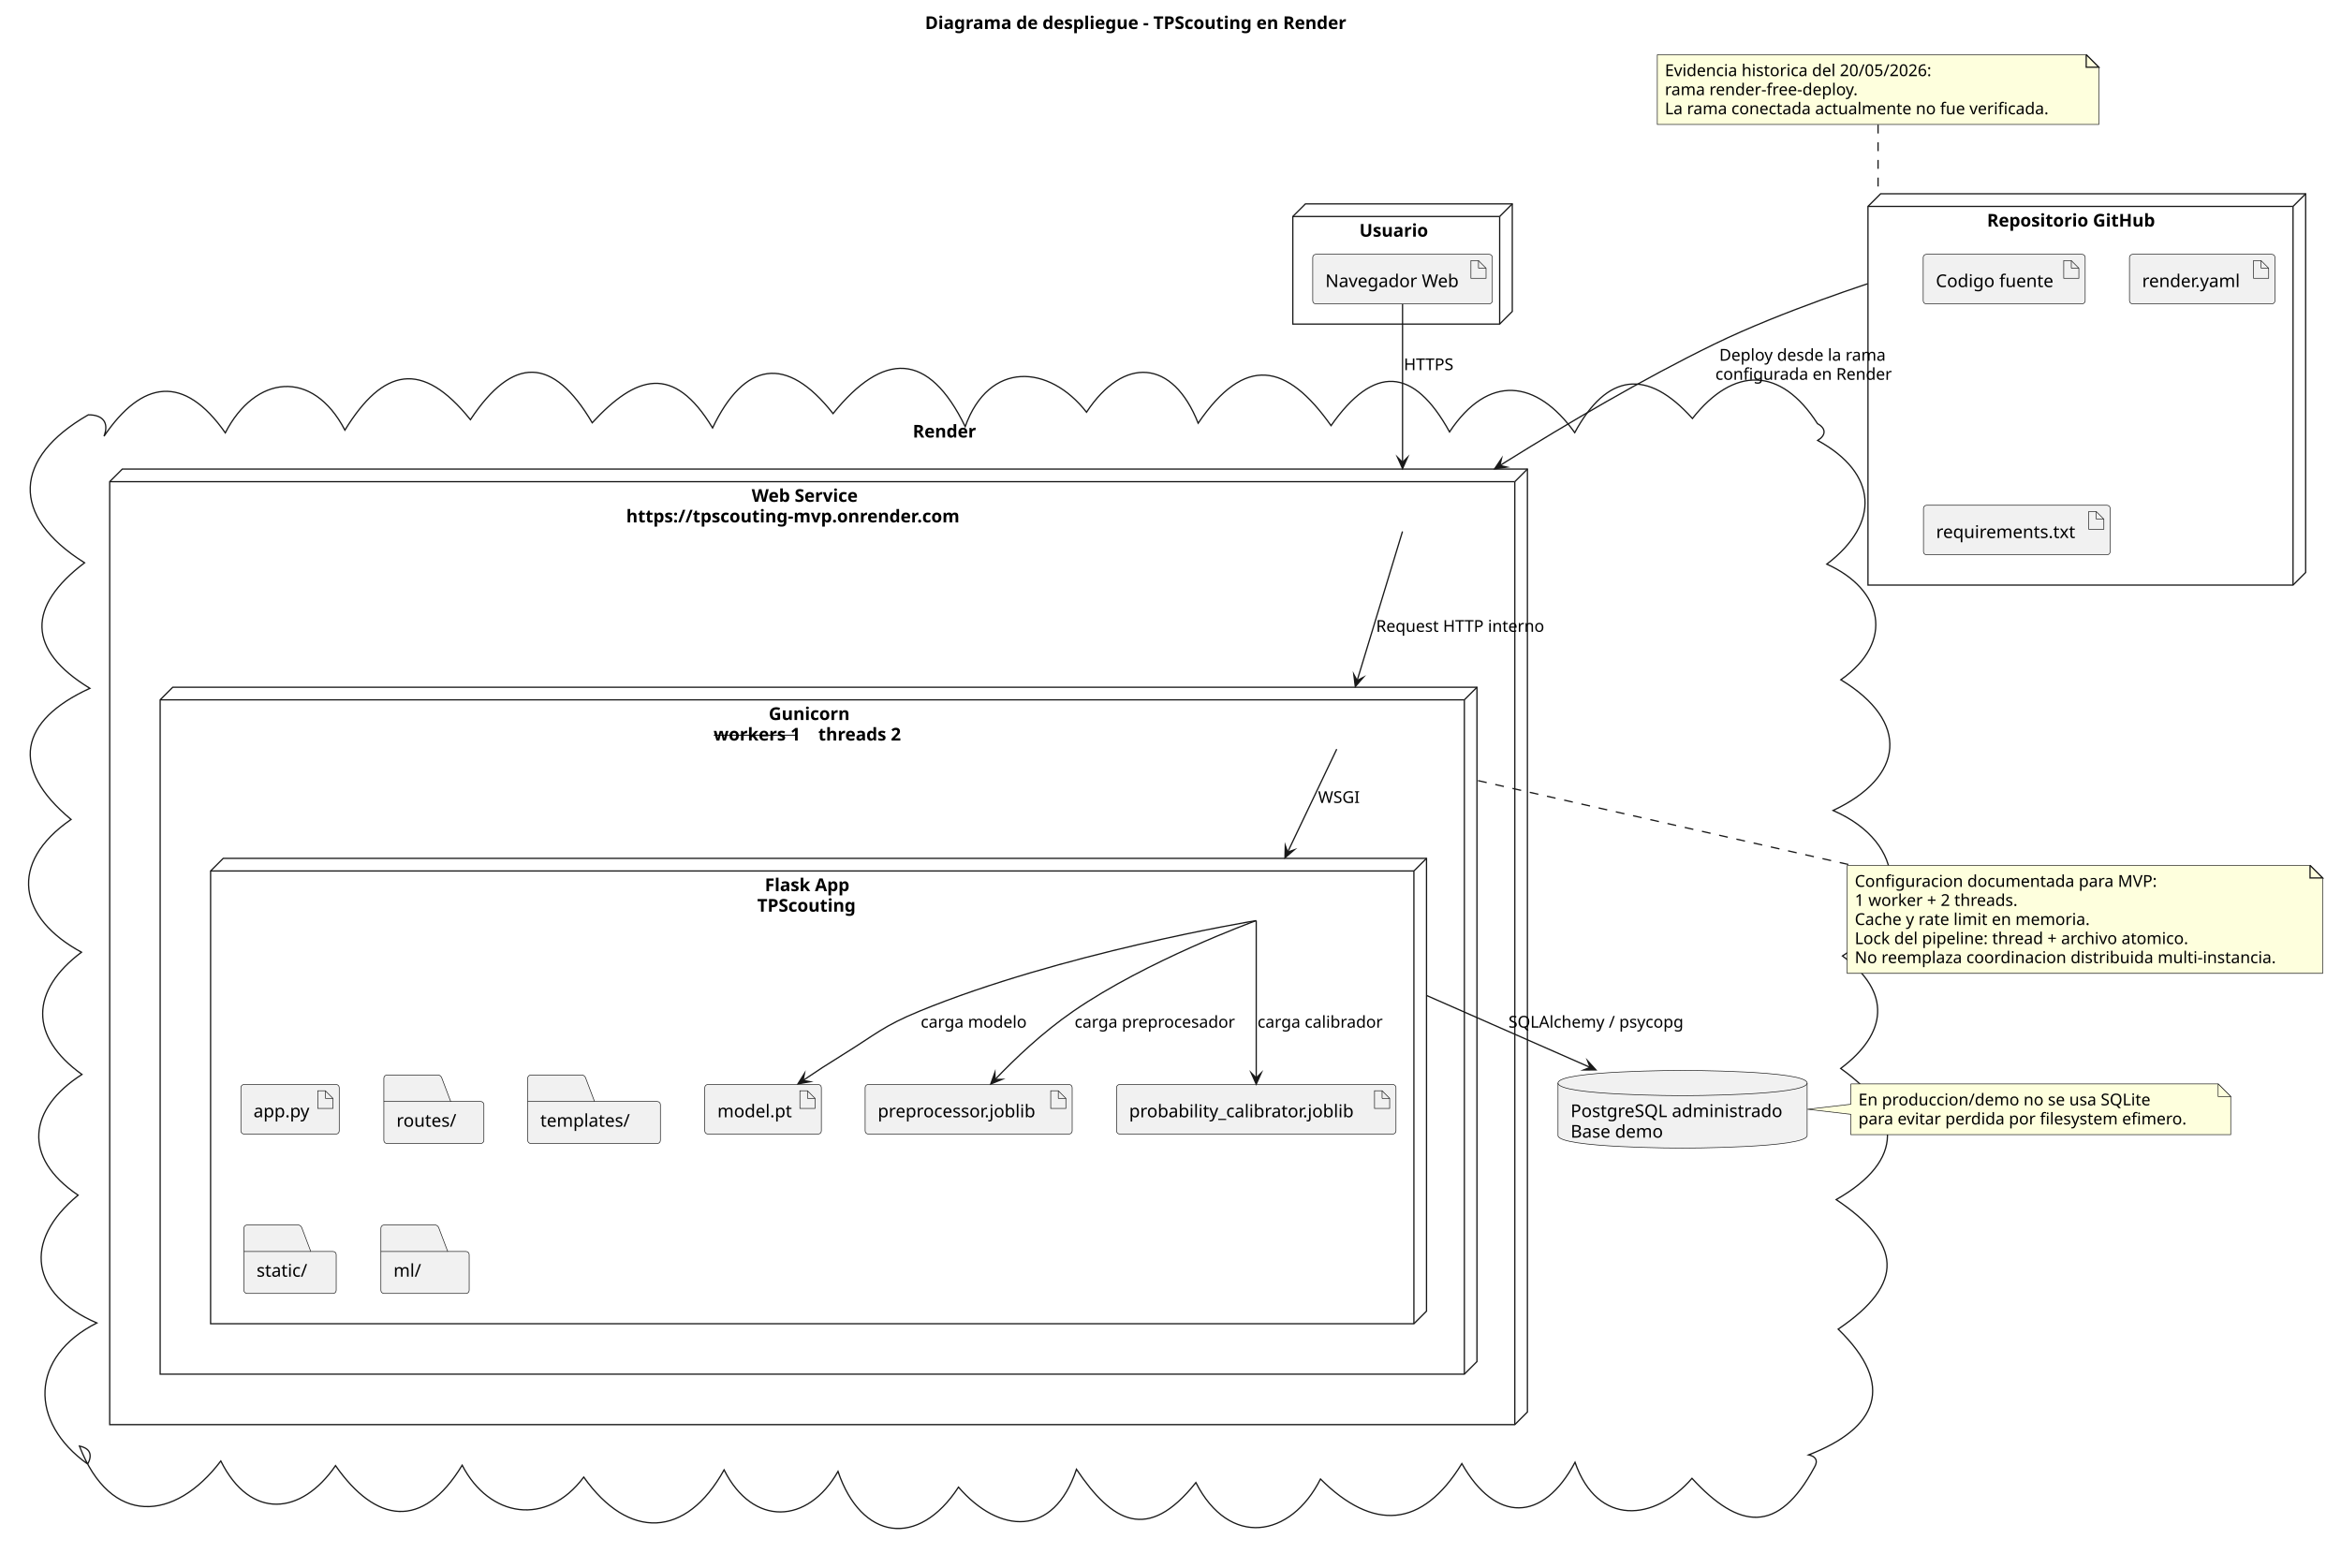
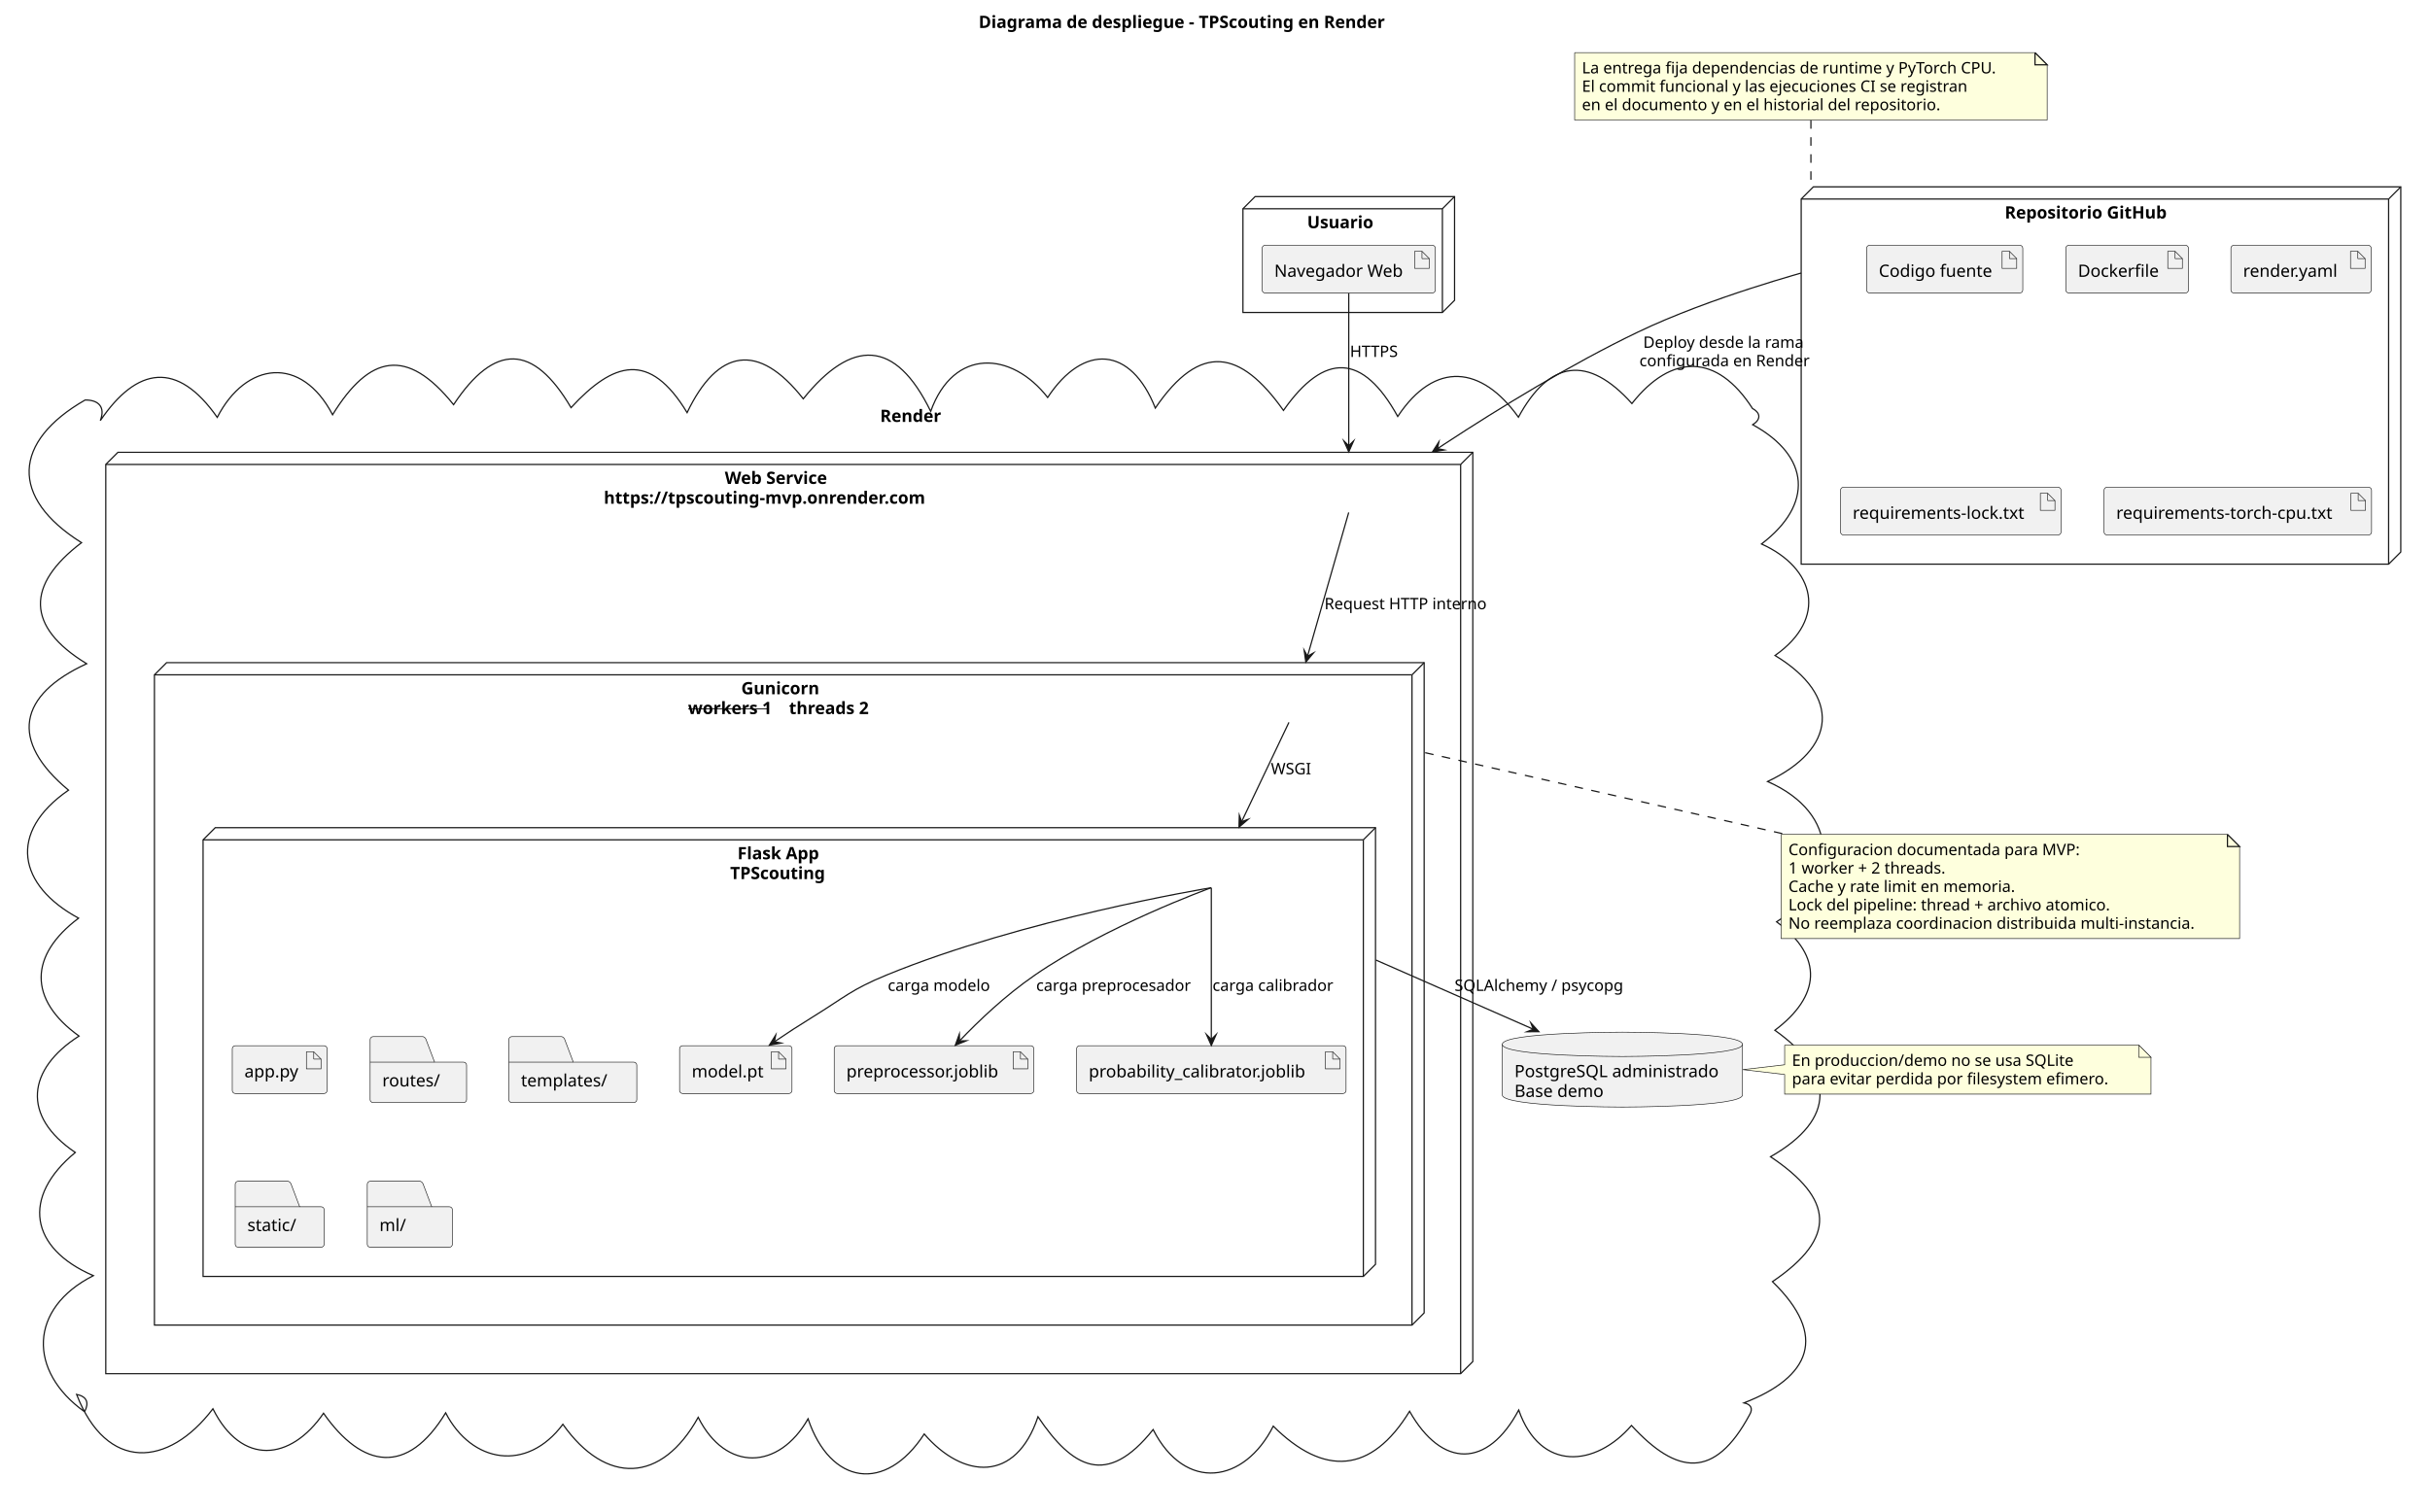
- <svg xmlns="http://www.w3.org/2000/svg" version="1.1" data-diagram-type="DESCRIPTION" style="width:1856px;height:1243px;background:#FFFFFF;" width="1856px" height="1243px" viewBox="0 0 1856 1243" zoomAndPan="magnify" preserveAspectRatio="none" contentStyleType="text/css">
+ <svg xmlns="http://www.w3.org/2000/svg" version="1.1" data-diagram-type="DESCRIPTION" style="width:1998px;height:1243px;background:#FFFFFF;" width="1998px" height="1243px" viewBox="0 0 1998 1243" zoomAndPan="magnify" preserveAspectRatio="none" contentStyleType="text/css">
  <defs />
  <g font-family="sans-serif" lengthAdjust="spacing">
    <g class="title" data-source-line="1">
-       <text x="733.391" y="22.995" fill="#000" font-size="14" textLength="382.676" font-weight="700">Diagrama de despliegue - TPScouting en Render</text>
+       <text x="804.649" y="22.995" fill="#000" font-size="14" textLength="382.676" font-weight="700">Diagrama de despliegue - TPScouting en Render</text>
    </g>
    <g class="cluster" data-qualified-name="Usuario" id="ent0001" data-source-line="3">
-       <polygon points="1024.973,171.697,1034.973,161.697,1198.973,161.697,1198.973,246.997,1188.973,256.997,1024.973,256.997,1024.973,171.697" fill="none" style="stroke:#181818;stroke-width:1;stroke-linejoin:miter;stroke-miterlimit:10;" />
-       <line x1="1188.973" y1="171.697" x2="1198.973" y2="161.697" style="stroke:#181818;stroke-width:1;" />
-       <line x1="1024.973" y1="171.697" x2="1188.973" y2="171.697" style="stroke:#181818;stroke-width:1;" />
-       <line x1="1188.973" y1="171.697" x2="1188.973" y2="256.997" style="stroke:#181818;stroke-width:1;" />
-       <text x="1077.755" y="187.692" fill="#000" font-size="14" textLength="60.437" font-weight="700">Usuario</text>
+       <polygon points="1021.973,171.697,1031.973,161.697,1195.973,161.697,1195.973,246.997,1185.973,256.997,1021.973,256.997,1021.973,171.697" fill="none" style="stroke:#181818;stroke-width:1;stroke-linejoin:miter;stroke-miterlimit:10;" />
+       <line x1="1185.973" y1="171.697" x2="1195.973" y2="161.697" style="stroke:#181818;stroke-width:1;" />
+       <line x1="1021.973" y1="171.697" x2="1185.973" y2="171.697" style="stroke:#181818;stroke-width:1;" />
+       <line x1="1185.973" y1="171.697" x2="1185.973" y2="256.997" style="stroke:#181818;stroke-width:1;" />
+       <text x="1074.755" y="187.692" fill="#000" font-size="14" textLength="60.437" font-weight="700">Usuario</text>
    </g>
    <g class="cluster" data-qualified-name="Render" id="ent0003" data-source-line="7">
      <path d="M82.455,345.979 C112.656,301.509 145.865,296.473 178.631,343.276 C202.135,297.532 247.787,291.856 273.453,341.117 C303.71,291.954 334.618,285.039 372.945,332.836 C406.691,282.032 438.411,282.488 469.535,335.28 C504.236,297.631 534.066,288.289 564.949,339.383 C590.043,286.9 623.503,280.897 660.455,328.012 C700.311,278.579 736.118,278.51 765.237,338.311 C784.06,285.796 831.86,288.879 861.416,326.908 C890.875,282.229 929.879,284.692 949.931,335.617 C987.028,281.126 1020.112,287.884 1055.292,337.556 C1089.159,289.26 1120.685,290.684 1149.242,342.537 C1179.916,296.284 1218.324,300.896 1248.485,343.112 C1273.975,296.094 1305.817,291.732 1341.791,331.892 C1374.493,290.391 1411.864,290.69 1440.973,335.997 C1448.09,339.869 1447.612,345.277 1441.119,349.298 C1488.485,375.241 1491.126,414.816 1448.348,447.401 C1492.478,467.243 1502.778,508.668 1459.466,539.11 C1514.41,572.298 1509.96,616.153 1453.349,642.757 C1512.922,668.875 1513.26,724.832 1460.755,758.143 C1499.983,787.078 1496.305,819.621 1459.348,847.355 C1508.284,882.072 1510.51,920.199 1455.778,951.359 C1507.565,986.105 1510.978,1017.737 1457.353,1054.1 C1503.418,1098.753 1488.397,1132.717 1433.973,1153.807 C1439.466,1154.941 1441.676,1158.356 1438.555,1163.543 C1409.821,1217.02 1378.775,1213.055 1341.45,1172.407 C1311.963,1206.517 1266.511,1210.841 1248.714,1159.692 C1223.266,1207.63 1185.526,1207.745 1158.99,1160.72 C1127.471,1212.204 1088.561,1214.336 1046.91,1172.948 C1023.284,1219.904 974.565,1227.618 948.126,1175.76 C909.913,1223.736 881.664,1207.181 853.45,1165.232 C835.329,1219.714 791.91,1216.479 759.923,1179.396 C728.104,1228.245 682.728,1221.31 664.396,1166.917 C640.529,1209.036 596.768,1210.9 574.081,1165.696 C543.963,1220.017 498.297,1221.562 462.806,1171.419 C433.407,1210.936 387.908,1203.58 366.428,1162.006 C334.952,1213.795 297.807,1207.849 266.014,1162.332 C239.041,1201.7 198.552,1205.747 175.069,1158.661 C138.538,1206.887 87.646,1210.708 62.973,1146.807 C71.498,1148.634 73.413,1153.618 69.572,1161.139 C22.885,1127.813 23.565,1076.086 76.763,1049.175 C24.564,1026.691 17.429,984.492 61.926,947.849 C17.424,917.883 22.43,879.292 64.98,852.103 C22.983,821.942 24.052,785.633 64.606,755.153 C14.822,728.251 6,684.624 56.341,649.864 C7.308,609.148 15.321,571.539 71.255,545.878 C21.186,515.4 21.457,480.837 67.046,446.315 C7.774,409.175 10.486,363.174 69.973,328.997 C81.078,328.86 86.809,334.753 82.455,345.979" style="stroke:#181818;stroke-width:1;" fill="none" />
      <text x="723.641" y="346.992" fill="#000" font-size="14" textLength="56.663" font-weight="700">Render</text>
    </g>
    <g class="cluster" data-qualified-name="Render.RenderWeb" id="ent0004" data-source-line="8">
      <polygon points="86.973,381.997,96.973,371.997,1210.973,371.997,1210.973,1119.807,1200.973,1129.807,86.973,1129.807,86.973,381.997" fill="none" style="stroke:#181818;stroke-width:1;stroke-linejoin:miter;stroke-miterlimit:10;" />
      <line x1="1200.973" y1="381.997" x2="1210.973" y2="371.997" style="stroke:#181818;stroke-width:1;" />
      <line x1="86.973" y1="381.997" x2="1200.973" y2="381.997" style="stroke:#181818;stroke-width:1;" />
      <line x1="1200.973" y1="381.997" x2="1200.973" y2="1129.807" style="stroke:#181818;stroke-width:1;" />
      <text x="595.956" y="397.992" fill="#000" font-size="14" textLength="98.034" font-weight="700">Web Service</text>
      <text x="496.472" y="414.289" fill="#000" font-size="14" textLength="297.001" font-weight="700">https://tpscouting-mvp.onrender.com</text>
    </g>
    <g class="cluster" data-qualified-name="Render.RenderWeb.Gunicorn" id="ent0005" data-source-line="9">
      <polygon points="126.973,555.007,136.973,545.007,1170.973,545.007,1170.973,1079.807,1160.973,1089.807,126.973,1089.807,126.973,555.007" fill="none" style="stroke:#181818;stroke-width:1;stroke-linejoin:miter;stroke-miterlimit:10;" />
      <line x1="1160.973" y1="555.007" x2="1170.973" y2="545.007" style="stroke:#181818;stroke-width:1;" />
      <line x1="126.973" y1="555.007" x2="1160.973" y2="555.007" style="stroke:#181818;stroke-width:1;" />
      <line x1="1160.973" y1="555.007" x2="1160.973" y2="1089.807" style="stroke:#181818;stroke-width:1;" />
      <text x="609.467" y="571.002" fill="#000" font-size="14" textLength="71.012" font-weight="700">Gunicorn</text>
      <text x="565.741" y="587.299" fill="#000" font-size="14" textLength="78.114" font-weight="700" text-decoration="line-through">workers 1</text>
      <text x="648.729" y="587.299" fill="#000" font-size="14" textLength="75.476" font-weight="700">threads 2</text>
    </g>
    <g class="cluster" data-qualified-name="Render.RenderWeb.Gunicorn.FlaskApp" id="ent0006" data-source-line="10">
      <polygon points="166.973,690.727,176.973,680.727,1130.973,680.727,1130.973,1039.807,1120.973,1049.807,166.973,1049.807,166.973,690.727" fill="none" style="stroke:#181818;stroke-width:1;stroke-linejoin:miter;stroke-miterlimit:10;" />
      <line x1="1120.973" y1="690.727" x2="1130.973" y2="680.727" style="stroke:#181818;stroke-width:1;" />
      <line x1="166.973" y1="690.727" x2="1120.973" y2="690.727" style="stroke:#181818;stroke-width:1;" />
      <line x1="1120.973" y1="690.727" x2="1120.973" y2="1049.807" style="stroke:#181818;stroke-width:1;" />
      <text x="606.37" y="706.722" fill="#000" font-size="14" textLength="77.205" font-weight="700">Flask App</text>
      <text x="600.345" y="723.019" fill="#000" font-size="14" textLength="89.257" font-weight="700">TPScouting</text>
    </g>
    <g class="cluster" data-qualified-name="GitHub" id="ent0016" data-source-line="26">
-       <polygon points="1480.973,163.697,1490.973,153.697,1827.973,153.697,1827.973,454.007,1817.973,464.007,1480.973,464.007,1480.973,163.697" fill="none" style="stroke:#181818;stroke-width:1;stroke-linejoin:miter;stroke-miterlimit:10;" />
-       <line x1="1817.973" y1="163.697" x2="1827.973" y2="153.697" style="stroke:#181818;stroke-width:1;" />
-       <line x1="1480.973" y1="163.697" x2="1817.973" y2="163.697" style="stroke:#181818;stroke-width:1;" />
-       <line x1="1817.973" y1="163.697" x2="1817.973" y2="464.007" style="stroke:#181818;stroke-width:1;" />
-       <text x="1575.353" y="179.692" fill="#000" font-size="14" textLength="150.24" font-weight="700">Repositorio GitHub</text>
+       <polygon points="1480.973,163.697,1490.973,153.697,1973.973,153.697,1973.973,454.007,1963.973,464.007,1480.973,464.007,1480.973,163.697" fill="none" style="stroke:#181818;stroke-width:1;stroke-linejoin:miter;stroke-miterlimit:10;" />
+       <line x1="1963.973" y1="163.697" x2="1973.973" y2="153.697" style="stroke:#181818;stroke-width:1;" />
+       <line x1="1480.973" y1="163.697" x2="1963.973" y2="163.697" style="stroke:#181818;stroke-width:1;" />
+       <line x1="1963.973" y1="163.697" x2="1963.973" y2="464.007" style="stroke:#181818;stroke-width:1;" />
+       <text x="1648.353" y="179.692" fill="#000" font-size="14" textLength="150.24" font-weight="700">Repositorio GitHub</text>
    </g>
    <g class="entity" data-qualified-name="Usuario.Browser" id="ent0002" data-source-line="4">
-       <rect x="1040.763" y="201.697" width="142.417" height="39.297" fill="#F1F1F1" style="stroke:#181818;stroke-width:0.5;" rx="2.5" ry="2.5" />
-       <polygon points="1166.18,206.697,1166.18,220.697,1178.18,220.697,1178.18,212.697,1172.18,206.697,1166.18,206.697" fill="#F1F1F1" style="stroke:#181818;stroke-width:0.5;stroke-linejoin:miter;stroke-miterlimit:10;" />
-       <line x1="1172.18" y1="206.697" x2="1172.18" y2="212.697" style="stroke:#181818;stroke-width:0.5;" />
-       <line x1="1178.18" y1="212.697" x2="1172.18" y2="212.697" style="stroke:#181818;stroke-width:0.5;" />
-       <text x="1050.763" y="227.692" fill="#000" font-size="14" textLength="112.417">Navegador Web</text>
+       <rect x="1037.763" y="201.697" width="142.417" height="39.297" fill="#F1F1F1" style="stroke:#181818;stroke-width:0.5;" rx="2.5" ry="2.5" />
+       <polygon points="1163.18,206.697,1163.18,220.697,1175.18,220.697,1175.18,212.697,1169.18,206.697,1163.18,206.697" fill="#F1F1F1" style="stroke:#181818;stroke-width:0.5;stroke-linejoin:miter;stroke-miterlimit:10;" />
+       <line x1="1169.18" y1="206.697" x2="1169.18" y2="212.697" style="stroke:#181818;stroke-width:0.5;" />
+       <line x1="1175.18" y1="212.697" x2="1169.18" y2="212.697" style="stroke:#181818;stroke-width:0.5;" />
+       <text x="1047.763" y="227.692" fill="#000" font-size="14" textLength="112.417">Navegador Web</text>
    </g>
    <g class="entity" data-qualified-name="Render.RenderDB" id="ent0015" data-source-line="23">
      <path d="M1235.213,858.917 C1235.213,848.917 1333.978,848.917 1333.978,848.917 C1333.978,848.917 1432.742,848.917 1432.742,858.917 L1432.742,900.511 C1432.742,910.511 1333.978,910.511 1333.978,910.511 C1333.978,910.511 1235.213,910.511 1235.213,900.511 L1235.213,858.917" style="stroke:#181818;stroke-width:0.5;" fill="#F1F1F1" />
      <path d="M1235.213,858.917 C1235.213,868.917 1333.978,868.917 1333.978,868.917 C1333.978,868.917 1432.742,868.917 1432.742,858.917" style="stroke:#181818;stroke-width:0.5;" fill="none" />
      <text x="1245.213" y="885.912" fill="#000" font-size="14" textLength="177.529">PostgreSQL administrado</text>
      <text x="1245.213" y="902.209" fill="#000" font-size="14" textLength="78.244">Base demo</text>
    </g>
    <g class="entity" data-qualified-name="Render.RenderWeb.Gunicorn.FlaskApp.AppPy" id="ent0007" data-source-line="11">
      <rect x="190.983" y="860.067" width="77.975" height="39.297" fill="#F1F1F1" style="stroke:#181818;stroke-width:0.5;" rx="2.5" ry="2.5" />
      <polygon points="251.958,865.067,251.958,879.067,263.958,879.067,263.958,871.067,257.958,865.067,251.958,865.067" fill="#F1F1F1" style="stroke:#181818;stroke-width:0.5;stroke-linejoin:miter;stroke-miterlimit:10;" />
      <line x1="257.958" y1="865.067" x2="257.958" y2="871.067" style="stroke:#181818;stroke-width:0.5;" />
      <line x1="263.958" y1="871.067" x2="257.958" y2="871.067" style="stroke:#181818;stroke-width:0.5;" />
      <text x="200.983" y="886.062" fill="#000" font-size="14" textLength="47.975">app.py</text>
    </g>
    <g class="entity" data-qualified-name="Render.RenderWeb.Gunicorn.FlaskApp.Routes" id="ent0008" data-source-line="12">
      <path d="M306.823,852.567 L347.823,852.567 A3.75,3.75 0 0 1 350.323,855.067 L357.323,873.567 L381.131,873.567 A2.5,2.5 0 0 1 383.631,876.067 L383.631,904.364 A2.5,2.5 0 0 1 381.131,906.864 L306.823,906.864 A2.5,2.5 0 0 1 304.323,904.364 L304.323,855.067 A2.5,2.5 0 0 1 306.823,852.567" style="stroke:#181818;stroke-width:0.5;" fill="#F1F1F1" />
      <line x1="304.323" y1="873.567" x2="357.323" y2="873.567" style="stroke:#181818;stroke-width:0.5;" />
      <text x="314.323" y="893.562" fill="#000" font-size="14" textLength="49.308">routes/</text>
    </g>
    <g class="entity" data-qualified-name="Render.RenderWeb.Gunicorn.FlaskApp.Templates" id="ent0009" data-source-line="13">
      <path d="M420.873,852.567 L461.873,852.567 A3.75,3.75 0 0 1 464.373,855.067 L471.373,873.567 L521.082,873.567 A2.5,2.5 0 0 1 523.582,876.067 L523.582,904.364 A2.5,2.5 0 0 1 521.082,906.864 L420.873,906.864 A2.5,2.5 0 0 1 418.373,904.364 L418.373,855.067 A2.5,2.5 0 0 1 420.873,852.567" style="stroke:#181818;stroke-width:0.5;" fill="#F1F1F1" />
      <line x1="418.373" y1="873.567" x2="471.373" y2="873.567" style="stroke:#181818;stroke-width:0.5;" />
      <text x="428.373" y="893.562" fill="#000" font-size="14" textLength="75.209">templates/</text>
    </g>
    <g class="entity" data-qualified-name="Render.RenderWeb.Gunicorn.FlaskApp.Static" id="ent0010" data-source-line="14">
      <path d="M195.893,971.507 L236.893,971.507 A3.75,3.75 0 0 1 239.393,974.007 L246.393,992.507 L264.048,992.507 A2.5,2.5 0 0 1 266.548,995.007 L266.548,1023.304 A2.5,2.5 0 0 1 264.048,1025.804 L195.893,1025.804 A2.5,2.5 0 0 1 193.393,1023.304 L193.393,974.007 A2.5,2.5 0 0 1 195.893,971.507" style="stroke:#181818;stroke-width:0.5;" fill="#F1F1F1" />
      <line x1="193.393" y1="992.507" x2="246.393" y2="992.507" style="stroke:#181818;stroke-width:0.5;" />
      <text x="203.393" y="1012.502" fill="#000" font-size="14" textLength="43.155">static/</text>
    </g>
    <g class="entity" data-qualified-name="Render.RenderWeb.Gunicorn.FlaskApp.MLRuntime" id="ent0011" data-source-line="15">
      <path d="M304.473,971.507 L345.473,971.507 A3.75,3.75 0 0 1 347.973,974.007 L354.973,992.507 L369.473,992.507 A2.5,2.5 0 0 1 371.973,995.007 L371.973,1023.304 A2.5,2.5 0 0 1 369.473,1025.804 L304.473,1025.804 A2.5,2.5 0 0 1 301.973,1023.304 L301.973,974.007 A2.5,2.5 0 0 1 304.473,971.507" style="stroke:#181818;stroke-width:0.5;" fill="#F1F1F1" />
      <line x1="301.973" y1="992.507" x2="354.973" y2="992.507" style="stroke:#181818;stroke-width:0.5;" />
      <text x="311.973" y="1012.502" fill="#000" font-size="14" textLength="22.244">ml/</text>
    </g>
    <g class="entity" data-qualified-name="Render.RenderWeb.Gunicorn.FlaskApp.ModelPT" id="ent0012" data-source-line="16">
      <rect x="558.763" y="860.067" width="92.419" height="39.297" fill="#F1F1F1" style="stroke:#181818;stroke-width:0.5;" rx="2.5" ry="2.5" />
      <polygon points="634.182,865.067,634.182,879.067,646.182,879.067,646.182,871.067,640.182,865.067,634.182,865.067" fill="#F1F1F1" style="stroke:#181818;stroke-width:0.5;stroke-linejoin:miter;stroke-miterlimit:10;" />
      <line x1="640.182" y1="865.067" x2="640.182" y2="871.067" style="stroke:#181818;stroke-width:0.5;" />
      <line x1="646.182" y1="871.067" x2="640.182" y2="871.067" style="stroke:#181818;stroke-width:0.5;" />
      <text x="568.763" y="886.062" fill="#000" font-size="14" textLength="62.419">model.pt</text>
    </g>
    <g class="entity" data-qualified-name="Render.RenderWeb.Gunicorn.FlaskApp.Preprocessor" id="ent0013" data-source-line="17">
      <rect x="685.903" y="860.067" width="164.142" height="39.297" fill="#F1F1F1" style="stroke:#181818;stroke-width:0.5;" rx="2.5" ry="2.5" />
      <polygon points="833.045,865.067,833.045,879.067,845.045,879.067,845.045,871.067,839.045,865.067,833.045,865.067" fill="#F1F1F1" style="stroke:#181818;stroke-width:0.5;stroke-linejoin:miter;stroke-miterlimit:10;" />
      <line x1="839.045" y1="865.067" x2="839.045" y2="871.067" style="stroke:#181818;stroke-width:0.5;" />
      <line x1="845.045" y1="871.067" x2="839.045" y2="871.067" style="stroke:#181818;stroke-width:0.5;" />
      <text x="695.903" y="886.062" fill="#000" font-size="14" textLength="134.142">preprocessor.joblib</text>
    </g>
    <g class="entity" data-qualified-name="Render.RenderWeb.Gunicorn.FlaskApp.Calibrator" id="ent0014" data-source-line="18">
      <rect x="885.203" y="860.067" width="221.55" height="39.297" fill="#F1F1F1" style="stroke:#181818;stroke-width:0.5;" rx="2.5" ry="2.5" />
      <polygon points="1089.753,865.067,1089.753,879.067,1101.753,879.067,1101.753,871.067,1095.753,865.067,1089.753,865.067" fill="#F1F1F1" style="stroke:#181818;stroke-width:0.5;stroke-linejoin:miter;stroke-miterlimit:10;" />
      <line x1="1095.753" y1="865.067" x2="1095.753" y2="871.067" style="stroke:#181818;stroke-width:0.5;" />
      <line x1="1101.753" y1="871.067" x2="1095.753" y2="871.067" style="stroke:#181818;stroke-width:0.5;" />
      <text x="895.203" y="886.062" fill="#000" font-size="14" textLength="191.55">probability_calibrator.joblib</text>
    </g>
    <g class="entity" data-qualified-name="GitHub.Code" id="ent0017" data-source-line="27">
-       <rect x="1524.763" y="201.697" width="128.41" height="39.297" fill="#F1F1F1" style="stroke:#181818;stroke-width:0.5;" rx="2.5" ry="2.5" />
-       <polygon points="1636.173,206.697,1636.173,220.697,1648.173,220.697,1648.173,212.697,1642.173,206.697,1636.173,206.697" fill="#F1F1F1" style="stroke:#181818;stroke-width:0.5;stroke-linejoin:miter;stroke-miterlimit:10;" />
-       <line x1="1642.173" y1="206.697" x2="1642.173" y2="212.697" style="stroke:#181818;stroke-width:0.5;" />
-       <line x1="1648.173" y1="212.697" x2="1642.173" y2="212.697" style="stroke:#181818;stroke-width:0.5;" />
-       <text x="1534.763" y="227.692" fill="#000" font-size="14" textLength="98.41">Codigo fuente</text>
-     </g>
-     <g class="entity" data-qualified-name="GitHub.RenderYaml" id="ent0018" data-source-line="28">
-       <rect x="1688.303" y="201.697" width="115.34" height="39.297" fill="#F1F1F1" style="stroke:#181818;stroke-width:0.5;" rx="2.5" ry="2.5" />
-       <polygon points="1786.643,206.697,1786.643,220.697,1798.643,220.697,1798.643,212.697,1792.643,206.697,1786.643,206.697" fill="#F1F1F1" style="stroke:#181818;stroke-width:0.5;stroke-linejoin:miter;stroke-miterlimit:10;" />
-       <line x1="1792.643" y1="206.697" x2="1792.643" y2="212.697" style="stroke:#181818;stroke-width:0.5;" />
-       <line x1="1798.643" y1="212.697" x2="1792.643" y2="212.697" style="stroke:#181818;stroke-width:0.5;" />
-       <text x="1698.303" y="227.692" fill="#000" font-size="14" textLength="85.34">render.yaml</text>
-     </g>
-     <g class="entity" data-qualified-name="GitHub.Requirements" id="ent0019" data-source-line="29">
-       <rect x="1524.973" y="400.707" width="148.009" height="39.297" fill="#F1F1F1" style="stroke:#181818;stroke-width:0.5;" rx="2.5" ry="2.5" />
-       <polygon points="1655.982,405.707,1655.982,419.707,1667.982,419.707,1667.982,411.707,1661.982,405.707,1655.982,405.707" fill="#F1F1F1" style="stroke:#181818;stroke-width:0.5;stroke-linejoin:miter;stroke-miterlimit:10;" />
-       <line x1="1661.982" y1="405.707" x2="1661.982" y2="411.707" style="stroke:#181818;stroke-width:0.5;" />
-       <line x1="1667.982" y1="411.707" x2="1661.982" y2="411.707" style="stroke:#181818;stroke-width:0.5;" />
-       <text x="1534.973" y="426.702" fill="#000" font-size="14" textLength="118.009">requirements.txt</text>
-     </g>
-     <g class="entity" data-qualified-name="GMN28" id="ent0029" data-source-line="43">
+       <rect x="1534.763" y="201.697" width="128.41" height="39.297" fill="#F1F1F1" style="stroke:#181818;stroke-width:0.5;" rx="2.5" ry="2.5" />
+       <polygon points="1646.173,206.697,1646.173,220.697,1658.173,220.697,1658.173,212.697,1652.173,206.697,1646.173,206.697" fill="#F1F1F1" style="stroke:#181818;stroke-width:0.5;stroke-linejoin:miter;stroke-miterlimit:10;" />
+       <line x1="1652.173" y1="206.697" x2="1652.173" y2="212.697" style="stroke:#181818;stroke-width:0.5;" />
+       <line x1="1658.173" y1="212.697" x2="1652.173" y2="212.697" style="stroke:#181818;stroke-width:0.5;" />
+       <text x="1544.763" y="227.692" fill="#000" font-size="14" textLength="98.41">Codigo fuente</text>
+     </g>
+     <g class="entity" data-qualified-name="GitHub.Dockerfile" id="ent0018" data-source-line="28">
+       <rect x="1698.553" y="201.697" width="100.841" height="39.297" fill="#F1F1F1" style="stroke:#181818;stroke-width:0.5;" rx="2.5" ry="2.5" />
+       <polygon points="1782.394,206.697,1782.394,220.697,1794.394,220.697,1794.394,212.697,1788.394,206.697,1782.394,206.697" fill="#F1F1F1" style="stroke:#181818;stroke-width:0.5;stroke-linejoin:miter;stroke-miterlimit:10;" />
+       <line x1="1788.394" y1="206.697" x2="1788.394" y2="212.697" style="stroke:#181818;stroke-width:0.5;" />
+       <line x1="1794.394" y1="212.697" x2="1788.394" y2="212.697" style="stroke:#181818;stroke-width:0.5;" />
+       <text x="1708.553" y="227.692" fill="#000" font-size="14" textLength="70.841">Dockerfile</text>
+     </g>
+     <g class="entity" data-qualified-name="GitHub.RenderYaml" id="ent0019" data-source-line="29">
+       <rect x="1834.303" y="201.697" width="115.34" height="39.297" fill="#F1F1F1" style="stroke:#181818;stroke-width:0.5;" rx="2.5" ry="2.5" />
+       <polygon points="1932.643,206.697,1932.643,220.697,1944.643,220.697,1944.643,212.697,1938.643,206.697,1932.643,206.697" fill="#F1F1F1" style="stroke:#181818;stroke-width:0.5;stroke-linejoin:miter;stroke-miterlimit:10;" />
+       <line x1="1938.643" y1="206.697" x2="1938.643" y2="212.697" style="stroke:#181818;stroke-width:0.5;" />
+       <line x1="1944.643" y1="212.697" x2="1938.643" y2="212.697" style="stroke:#181818;stroke-width:0.5;" />
+       <text x="1844.303" y="227.692" fill="#000" font-size="14" textLength="85.34">render.yaml</text>
+     </g>
+     <g class="entity" data-qualified-name="GitHub.RuntimeRequirements" id="ent0020" data-source-line="30">
+       <rect x="1513.313" y="400.707" width="181.32" height="39.297" fill="#F1F1F1" style="stroke:#181818;stroke-width:0.5;" rx="2.5" ry="2.5" />
+       <polygon points="1677.633,405.707,1677.633,419.707,1689.633,419.707,1689.633,411.707,1683.633,405.707,1677.633,405.707" fill="#F1F1F1" style="stroke:#181818;stroke-width:0.5;stroke-linejoin:miter;stroke-miterlimit:10;" />
+       <line x1="1683.633" y1="405.707" x2="1683.633" y2="411.707" style="stroke:#181818;stroke-width:0.5;" />
+       <line x1="1689.633" y1="411.707" x2="1683.633" y2="411.707" style="stroke:#181818;stroke-width:0.5;" />
+       <text x="1523.313" y="426.702" fill="#000" font-size="14" textLength="151.32">requirements-lock.txt</text>
+     </g>
+     <g class="entity" data-qualified-name="GitHub.TorchRequirements" id="ent0021" data-source-line="31">
+       <rect x="1729.993" y="400.707" width="219.95" height="39.297" fill="#F1F1F1" style="stroke:#181818;stroke-width:0.5;" rx="2.5" ry="2.5" />
+       <polygon points="1932.943,405.707,1932.943,419.707,1944.943,419.707,1944.943,411.707,1938.943,405.707,1932.943,405.707" fill="#F1F1F1" style="stroke:#181818;stroke-width:0.5;stroke-linejoin:miter;stroke-miterlimit:10;" />
+       <line x1="1938.943" y1="405.707" x2="1938.943" y2="411.707" style="stroke:#181818;stroke-width:0.5;" />
+       <line x1="1944.943" y1="411.707" x2="1938.943" y2="411.707" style="stroke:#181818;stroke-width:0.5;" />
+       <text x="1739.993" y="426.702" fill="#000" font-size="14" textLength="189.95">requirements-torch-cpu.txt</text>
+     </g>
+     <g class="entity" data-qualified-name="GMN30" id="ent0031" data-source-line="45">
      <path d="M1467.373,859.577 L1467.373,875.717 L1432.983,879.717 L1467.373,883.717 L1467.373,899.843 A0,0 0 0 0 1467.373,899.843 L1768.578,899.843 A0,0 0 0 0 1768.578,899.843 L1768.578,869.577 L1758.578,859.577 L1467.373,859.577 A0,0 0 0 0 1467.373,859.577" style="stroke:#181818;stroke-width:0.5;" fill="#FEFFDD" />
      <path d="M1758.578,859.577 L1758.578,869.577 L1768.578,869.577 L1758.578,859.577" style="stroke:#181818;stroke-width:0.5;" fill="#FEFFDD" />
      <text x="1473.373" y="876.644" fill="#000" font-size="13" textLength="246.879">En produccion/demo no se usa SQLite</text>
      <text x="1473.373" y="891.777" fill="#000" font-size="13" textLength="280.205">para evitar perdida por filesystem efimero.</text>
    </g>
-     <g class="entity" data-qualified-name="GMN31" id="ent0032" data-source-line="48">
+     <g class="entity" data-qualified-name="GMN33" id="ent0034" data-source-line="50">
      <path d="M1464.493,686.257 L1464.493,771.921 L1841.457,771.921 L1841.457,696.257 L1831.457,686.257 L1464.493,686.257" style="stroke:#181818;stroke-width:0.5;" fill="#FEFFDD" />
      <path d="M1831.457,686.257 L1831.457,696.257 L1841.457,696.257 L1831.457,686.257" style="stroke:#181818;stroke-width:1;" fill="#FEFFDD" />
      <text x="1470.493" y="703.324" fill="#000" font-size="13" textLength="254.243">Configuracion documentada para MVP:</text>
      <text x="1470.493" y="718.457" fill="#000" font-size="13" textLength="142.568">1 worker + 2 threads.</text>
      <text x="1470.493" y="733.589" fill="#000" font-size="13" textLength="202.357">Cache y rate limit en memoria.</text>
      <text x="1470.493" y="748.722" fill="#000" font-size="13" textLength="288.755">Lock del pipeline: thread + archivo atomico.</text>
      <text x="1470.493" y="763.855" fill="#000" font-size="13" textLength="355.964">No reemplaza coordinacion distribuida multi-instancia.</text>
    </g>
-     <g class="entity" data-qualified-name="GMN34" id="ent0035" data-source-line="56">
-       <path d="M1313.953,43.297 L1313.953,98.695 L1663.996,98.695 L1663.996,53.297 L1653.996,43.297 L1313.953,43.297" style="stroke:#181818;stroke-width:0.5;" fill="#FEFFDD" />
-       <path d="M1653.996,43.297 L1653.996,53.297 L1663.996,53.297 L1653.996,43.297" style="stroke:#181818;stroke-width:1;" fill="#FEFFDD" />
-       <text x="1319.953" y="60.364" fill="#000" font-size="13" textLength="230.045">Evidencia historica del 20/05/2026:</text>
-       <text x="1319.953" y="75.497" fill="#000" font-size="13" textLength="164.442">rama render-free-deploy.</text>
-       <text x="1319.953" y="90.629" fill="#000" font-size="13" textLength="329.043">La rama conectada actualmente no fue verificada.</text>
-     </g>
-     <g class="link" data-entity-1="ent0002" data-entity-2="ent0004" id="lnk20" data-source-line="32" data-link-type="dependency">
-       <path d="M1111.973,241.237 C1111.973,265.507 1111.973,309.034 1111.973,346.984 C1111.973,351.728 1111.973,356.385 1111.973,360.906 C1111.973,363.166 1111.973,365.393 1111.973,367.579 C1111.973,368.673 1111.973,369.756 1111.973,370.828 C1111.973,371.097 1111.973,366.364 1111.973,366.631" style="stroke:#181818;stroke-width:1;" fill="none" id="Browser-to-RenderWeb" />
-       <polygon points="1111.973,371.631,1115.973,362.631,1111.973,366.631,1107.973,362.631,1111.973,371.631" fill="#181818" style="stroke:#181818;stroke-width:1;stroke-linejoin:miter;stroke-miterlimit:10;" />
-       <text x="1112.973" y="293.564" fill="#000" font-size="13" textLength="41.749">HTTPS</text>
-     </g>
-     <g class="link" data-entity-1="ent0004" data-entity-2="ent0005" id="lnk21" data-source-line="33" data-link-type="dependency">
-       <path d="M1111.933,421.477 C1111.158,424.027 1098.558,465.464 1085.962,506.892 C1082.813,517.249 1079.664,527.605 1076.7,537.353 C1075.959,539.79 1076.684,537.405 1075.969,539.756" style="stroke:#181818;stroke-width:1;" fill="none" id="RenderWeb-to-Gunicorn" />
-       <polygon points="1074.515,544.54,1080.96,537.093,1075.969,539.756,1073.306,534.766,1074.515,544.54" fill="#181818" style="stroke:#181818;stroke-width:1;stroke-linejoin:miter;stroke-miterlimit:10;" />
-       <text x="1090.973" y="501.074" fill="#000" font-size="13" textLength="141.635">Request HTTP interno</text>
-     </g>
-     <g class="link" data-entity-1="ent0005" data-entity-2="ent0006" id="lnk22" data-source-line="34" data-link-type="dependency">
+     <g class="entity" data-qualified-name="GMN36" id="ent0037" data-source-line="58">
+       <path d="M1294.713,43.297 L1294.713,98.695 L1683.23,98.695 L1683.23,53.297 L1673.23,43.297 L1294.713,43.297" style="stroke:#181818;stroke-width:0.5;" fill="#FEFFDD" />
+       <path d="M1673.23,43.297 L1673.23,53.297 L1683.23,53.297 L1673.23,43.297" style="stroke:#181818;stroke-width:1;" fill="#FEFFDD" />
+       <text x="1300.713" y="60.364" fill="#000" font-size="13" textLength="367.517">La entrega fija dependencias de runtime y PyTorch CPU.</text>
+       <text x="1300.713" y="75.497" fill="#000" font-size="13" textLength="342.678">El commit funcional y las ejecuciones CI se registran</text>
+       <text x="1300.713" y="90.629" fill="#000" font-size="13" textLength="316.088">en el documento y en el historial del repositorio.</text>
+     </g>
+     <g class="link" data-entity-1="ent0002" data-entity-2="ent0004" id="lnk22" data-source-line="34" data-link-type="dependency">
+       <path d="M1108.973,241.237 C1108.973,265.507 1108.973,309.034 1108.973,346.984 C1108.973,351.728 1108.973,356.385 1108.973,360.906 C1108.973,363.166 1108.973,365.393 1108.973,367.579 C1108.973,368.673 1108.973,369.756 1108.973,370.828 C1108.973,371.097 1108.973,366.364 1108.973,366.631" style="stroke:#181818;stroke-width:1;" fill="none" id="Browser-to-RenderWeb" />
+       <polygon points="1108.973,371.631,1112.973,362.631,1108.973,366.631,1104.973,362.631,1108.973,371.631" fill="#181818" style="stroke:#181818;stroke-width:1;stroke-linejoin:miter;stroke-miterlimit:10;" />
+       <text x="1109.973" y="293.564" fill="#000" font-size="13" textLength="41.749">HTTPS</text>
+     </g>
+     <g class="link" data-entity-1="ent0004" data-entity-2="ent0005" id="lnk23" data-source-line="35" data-link-type="dependency">
+       <path d="M1108.933,421.477 C1108.203,424.027 1096.33,465.464 1084.46,506.892 C1081.493,517.249 1078.526,527.605 1075.733,537.353 C1075.034,539.79 1075.724,537.382 1075.05,539.734" style="stroke:#181818;stroke-width:1;" fill="none" id="RenderWeb-to-Gunicorn" />
+       <polygon points="1073.673,544.54,1079.997,536.99,1075.05,539.734,1072.307,534.787,1073.673,544.54" fill="#181818" style="stroke:#181818;stroke-width:1;stroke-linejoin:miter;stroke-miterlimit:10;" />
+       <text x="1088.973" y="501.074" fill="#000" font-size="13" textLength="141.635">Request HTTP interno</text>
+     </g>
+     <g class="link" data-entity-1="ent0005" data-entity-2="ent0006" id="lnk24" data-source-line="36" data-link-type="dependency">
      <path d="M1059.793,594.107 C1057.943,597.987 1042.453,630.504 1027.198,662.529 C1025.291,666.533 1023.388,670.528 1021.515,674.459 C1020.579,676.424 1021.801,673.859 1020.883,675.785" style="stroke:#181818;stroke-width:1;" fill="none" id="Gunicorn-to-FlaskApp" />
      <polygon points="1018.733,680.299,1026.215,673.894,1020.883,675.785,1018.992,670.454,1018.733,680.299" fill="#181818" style="stroke:#181818;stroke-width:1;stroke-linejoin:miter;stroke-miterlimit:10;" />
      <text x="1044.973" y="636.794" fill="#000" font-size="13" textLength="35.014">WSGI</text>
    </g>
-     <g class="link" data-entity-1="ent0006" data-entity-2="ent0015" id="lnk23" data-source-line="35" data-link-type="dependency">
+     <g class="link" data-entity-1="ent0006" data-entity-2="ent0015" id="lnk25" data-source-line="37" data-link-type="dependency">
      <path d="M1131.276,789.58 C1131.731,789.781 1132.187,789.981 1132.643,790.182 C1134.467,790.984 1136.297,791.789 1138.131,792.595 C1152.803,799.047 1167.753,805.621 1182.521,812.115 C1212.059,825.104 1236.296,835.762 1260.726,846.504" style="stroke:#181818;stroke-width:1;" fill="none" id="FlaskApp-to-RenderDB" />
      <polygon points="1265.303,848.517,1258.674,841.232,1260.726,846.504,1255.454,848.556,1265.303,848.517" fill="#181818" style="stroke:#181818;stroke-width:1;stroke-linejoin:miter;stroke-miterlimit:10;" />
      <text x="1195.973" y="814.984" fill="#000" font-size="13" textLength="148.941">SQLAlchemy / psycopg</text>
    </g>
-     <g class="link" data-entity-1="ent0006" data-entity-2="ent0012" id="lnk24" data-source-line="36" data-link-type="dependency">
+     <g class="link" data-entity-1="ent0006" data-entity-2="ent0012" id="lnk26" data-source-line="38" data-link-type="dependency">
      <path d="M995.863,730.107 C991.193,730.877 840.873,755.957 728.973,801.917 C700.133,813.757 694.503,820.187 667.973,836.567 C656.213,843.827 647.643,849.414 636.743,856.794" style="stroke:#181818;stroke-width:1;" fill="none" id="FlaskApp-to-ModelPT" />
      <polygon points="632.603,859.597,642.298,857.863,636.743,856.794,637.813,851.239,632.603,859.597" fill="#181818" style="stroke:#181818;stroke-width:1;stroke-linejoin:miter;stroke-miterlimit:10;" />
      <text x="729.973" y="814.984" fill="#000" font-size="13" textLength="89.242">carga modelo</text>
    </g>
-     <g class="link" data-entity-1="ent0006" data-entity-2="ent0013" id="lnk25" data-source-line="37" data-link-type="dependency">
+     <g class="link" data-entity-1="ent0006" data-entity-2="ent0013" id="lnk27" data-source-line="39" data-link-type="dependency">
      <path d="M995.913,730.107 C993.303,731.057 909.273,761.747 850.973,801.917 C826.243,818.957 804.885,839.449 788.915,856.089" style="stroke:#181818;stroke-width:1;" fill="none" id="FlaskApp-to-Preprocessor" />
      <polygon points="785.453,859.697,794.571,855.973,788.915,856.089,788.799,850.434,785.453,859.697" fill="#181818" style="stroke:#181818;stroke-width:1;stroke-linejoin:miter;stroke-miterlimit:10;" />
      <text x="851.973" y="814.984" fill="#000" font-size="13" textLength="135.389">carga preprocesador</text>
    </g>
-     <g class="link" data-entity-1="ent0006" data-entity-2="ent0014" id="lnk26" data-source-line="38" data-link-type="dependency">
+     <g class="link" data-entity-1="ent0006" data-entity-2="ent0014" id="lnk28" data-source-line="40" data-link-type="dependency">
      <path d="M995.973,730.197 C995.973,733.677 995.973,815.617 995.973,854.837" style="stroke:#181818;stroke-width:1;" fill="none" id="FlaskApp-to-Calibrator" />
      <polygon points="995.973,859.837,999.973,850.837,995.973,854.837,991.973,850.837,995.973,859.837" fill="#181818" style="stroke:#181818;stroke-width:1;stroke-linejoin:miter;stroke-miterlimit:10;" />
      <text x="996.973" y="814.984" fill="#000" font-size="13" textLength="106.26">carga calibrador</text>
    </g>
-     <g class="link" data-entity-1="ent0016" data-entity-2="ent0004" id="lnk27" data-source-line="40" data-link-type="dependency">
-       <path d="M1480.79,225.016 C1479.19,225.546 1477.379,226.15 1475.378,226.823 C1467.376,229.515 1456.349,233.315 1443.677,237.928 C1418.333,247.154 1386.413,259.632 1358.973,272.997 C1302.508,300.497 1241.79,336.382 1194.685,365.736 C1191.741,367.57 1188.85,369.379 1186.017,371.159 C1185.663,371.382 1189.542,368.942 1189.19,369.164" style="stroke:#181818;stroke-width:1;" fill="none" id="GitHub-to-RenderWeb" />
-       <polygon points="1184.957,371.825,1194.706,370.421,1189.19,369.164,1190.447,363.648,1184.957,371.825" fill="#181818" style="stroke:#181818;stroke-width:1;stroke-linejoin:miter;stroke-miterlimit:10;" />
-       <text x="1363.077" y="286.064" fill="#000" font-size="13" textLength="142.708">Deploy desde la rama</text>
-       <text x="1359.973" y="301.197" fill="#000" font-size="13" textLength="148.916">configurada en Render</text>
-     </g>
-     <g class="link" data-entity-1="ent0005" data-entity-2="ent0032" id="lnk33" data-source-line="48" data-link-type="association">
-       <path d="M1171.837,619.071 C1172.401,619.199 1172.966,619.327 1173.533,619.455 C1174.666,619.712 1175.806,619.97 1176.951,620.229 C1186.111,622.305 1195.638,624.464 1205.467,626.691 C1284.098,644.507 1382.058,666.702 1466.263,685.777" style="stroke:#181818;stroke-width:1;stroke-dasharray:7,7;" fill="none" id="Gunicorn-GMN31" />
-     </g>
-     <g class="link" data-entity-1="ent0035" data-entity-2="ent0016" id="lnk36" data-source-line="56" data-link-type="association">
-       <path d="M1488.973,98.867 C1488.973,109.387 1488.973,122.086 1488.973,135.255 C1488.973,138.547 1488.973,141.869 1488.973,145.193 C1488.973,146.855 1488.973,148.518 1488.973,150.178 C1488.973,151.008 1488.973,151.837 1488.973,152.666 C1488.973,152.873 1488.973,153.08 1488.973,153.287" style="stroke:#181818;stroke-width:1;stroke-dasharray:7,7;" fill="none" id="GMN34-GitHub" />
+     <g class="link" data-entity-1="ent0016" data-entity-2="ent0004" id="lnk29" data-source-line="42" data-link-type="dependency">
+       <path d="M1480.953,224.568 C1480.849,224.598 1480.744,224.628 1480.638,224.658 C1480.426,224.718 1480.21,224.779 1479.99,224.841 C1478.234,225.34 1476.247,225.909 1474.053,226.547 C1465.277,229.097 1453.188,232.732 1439.318,237.238 C1411.578,246.249 1376.713,258.742 1346.973,272.997 C1291.858,299.417 1233.34,335.284 1188.122,364.899 C1185.296,366.75 1182.521,368.577 1179.803,370.375 C1179.124,370.825 1182.614,368.509 1181.942,368.955" style="stroke:#181818;stroke-width:1;" fill="none" id="GitHub-to-RenderWeb" />
+       <polygon points="1177.775,371.718,1187.486,370.078,1181.942,368.955,1183.065,363.411,1177.775,371.718" fill="#181818" style="stroke:#181818;stroke-width:1;stroke-linejoin:miter;stroke-miterlimit:10;" />
+       <text x="1351.077" y="286.064" fill="#000" font-size="13" textLength="142.708">Deploy desde la rama</text>
+       <text x="1347.973" y="301.197" fill="#000" font-size="13" textLength="148.916">configurada en Render</text>
+     </g>
+     <g class="link" data-entity-1="ent0005" data-entity-2="ent0034" id="lnk35" data-source-line="50" data-link-type="association">
+       <path d="M1171.837,619.071 C1172.401,619.199 1172.966,619.327 1173.533,619.455 C1174.666,619.712 1175.806,619.97 1176.951,620.229 C1186.111,622.305 1195.638,624.464 1205.467,626.691 C1284.098,644.507 1382.058,666.702 1466.263,685.777" style="stroke:#181818;stroke-width:1;stroke-dasharray:7,7;" fill="none" id="Gunicorn-GMN33" />
+     </g>
+     <g class="link" data-entity-1="ent0037" data-entity-2="ent0016" id="lnk38" data-source-line="58" data-link-type="association">
+       <path d="M1488.973,98.867 C1488.973,109.387 1488.973,122.086 1488.973,135.255 C1488.973,138.547 1488.973,141.869 1488.973,145.193 C1488.973,146.855 1488.973,148.518 1488.973,150.178 C1488.973,151.008 1488.973,151.837 1488.973,152.666 C1488.973,152.873 1488.973,153.08 1488.973,153.287" style="stroke:#181818;stroke-width:1;stroke-dasharray:7,7;" fill="none" id="GMN36-GitHub" />
    </g>
  </g>
</svg>
